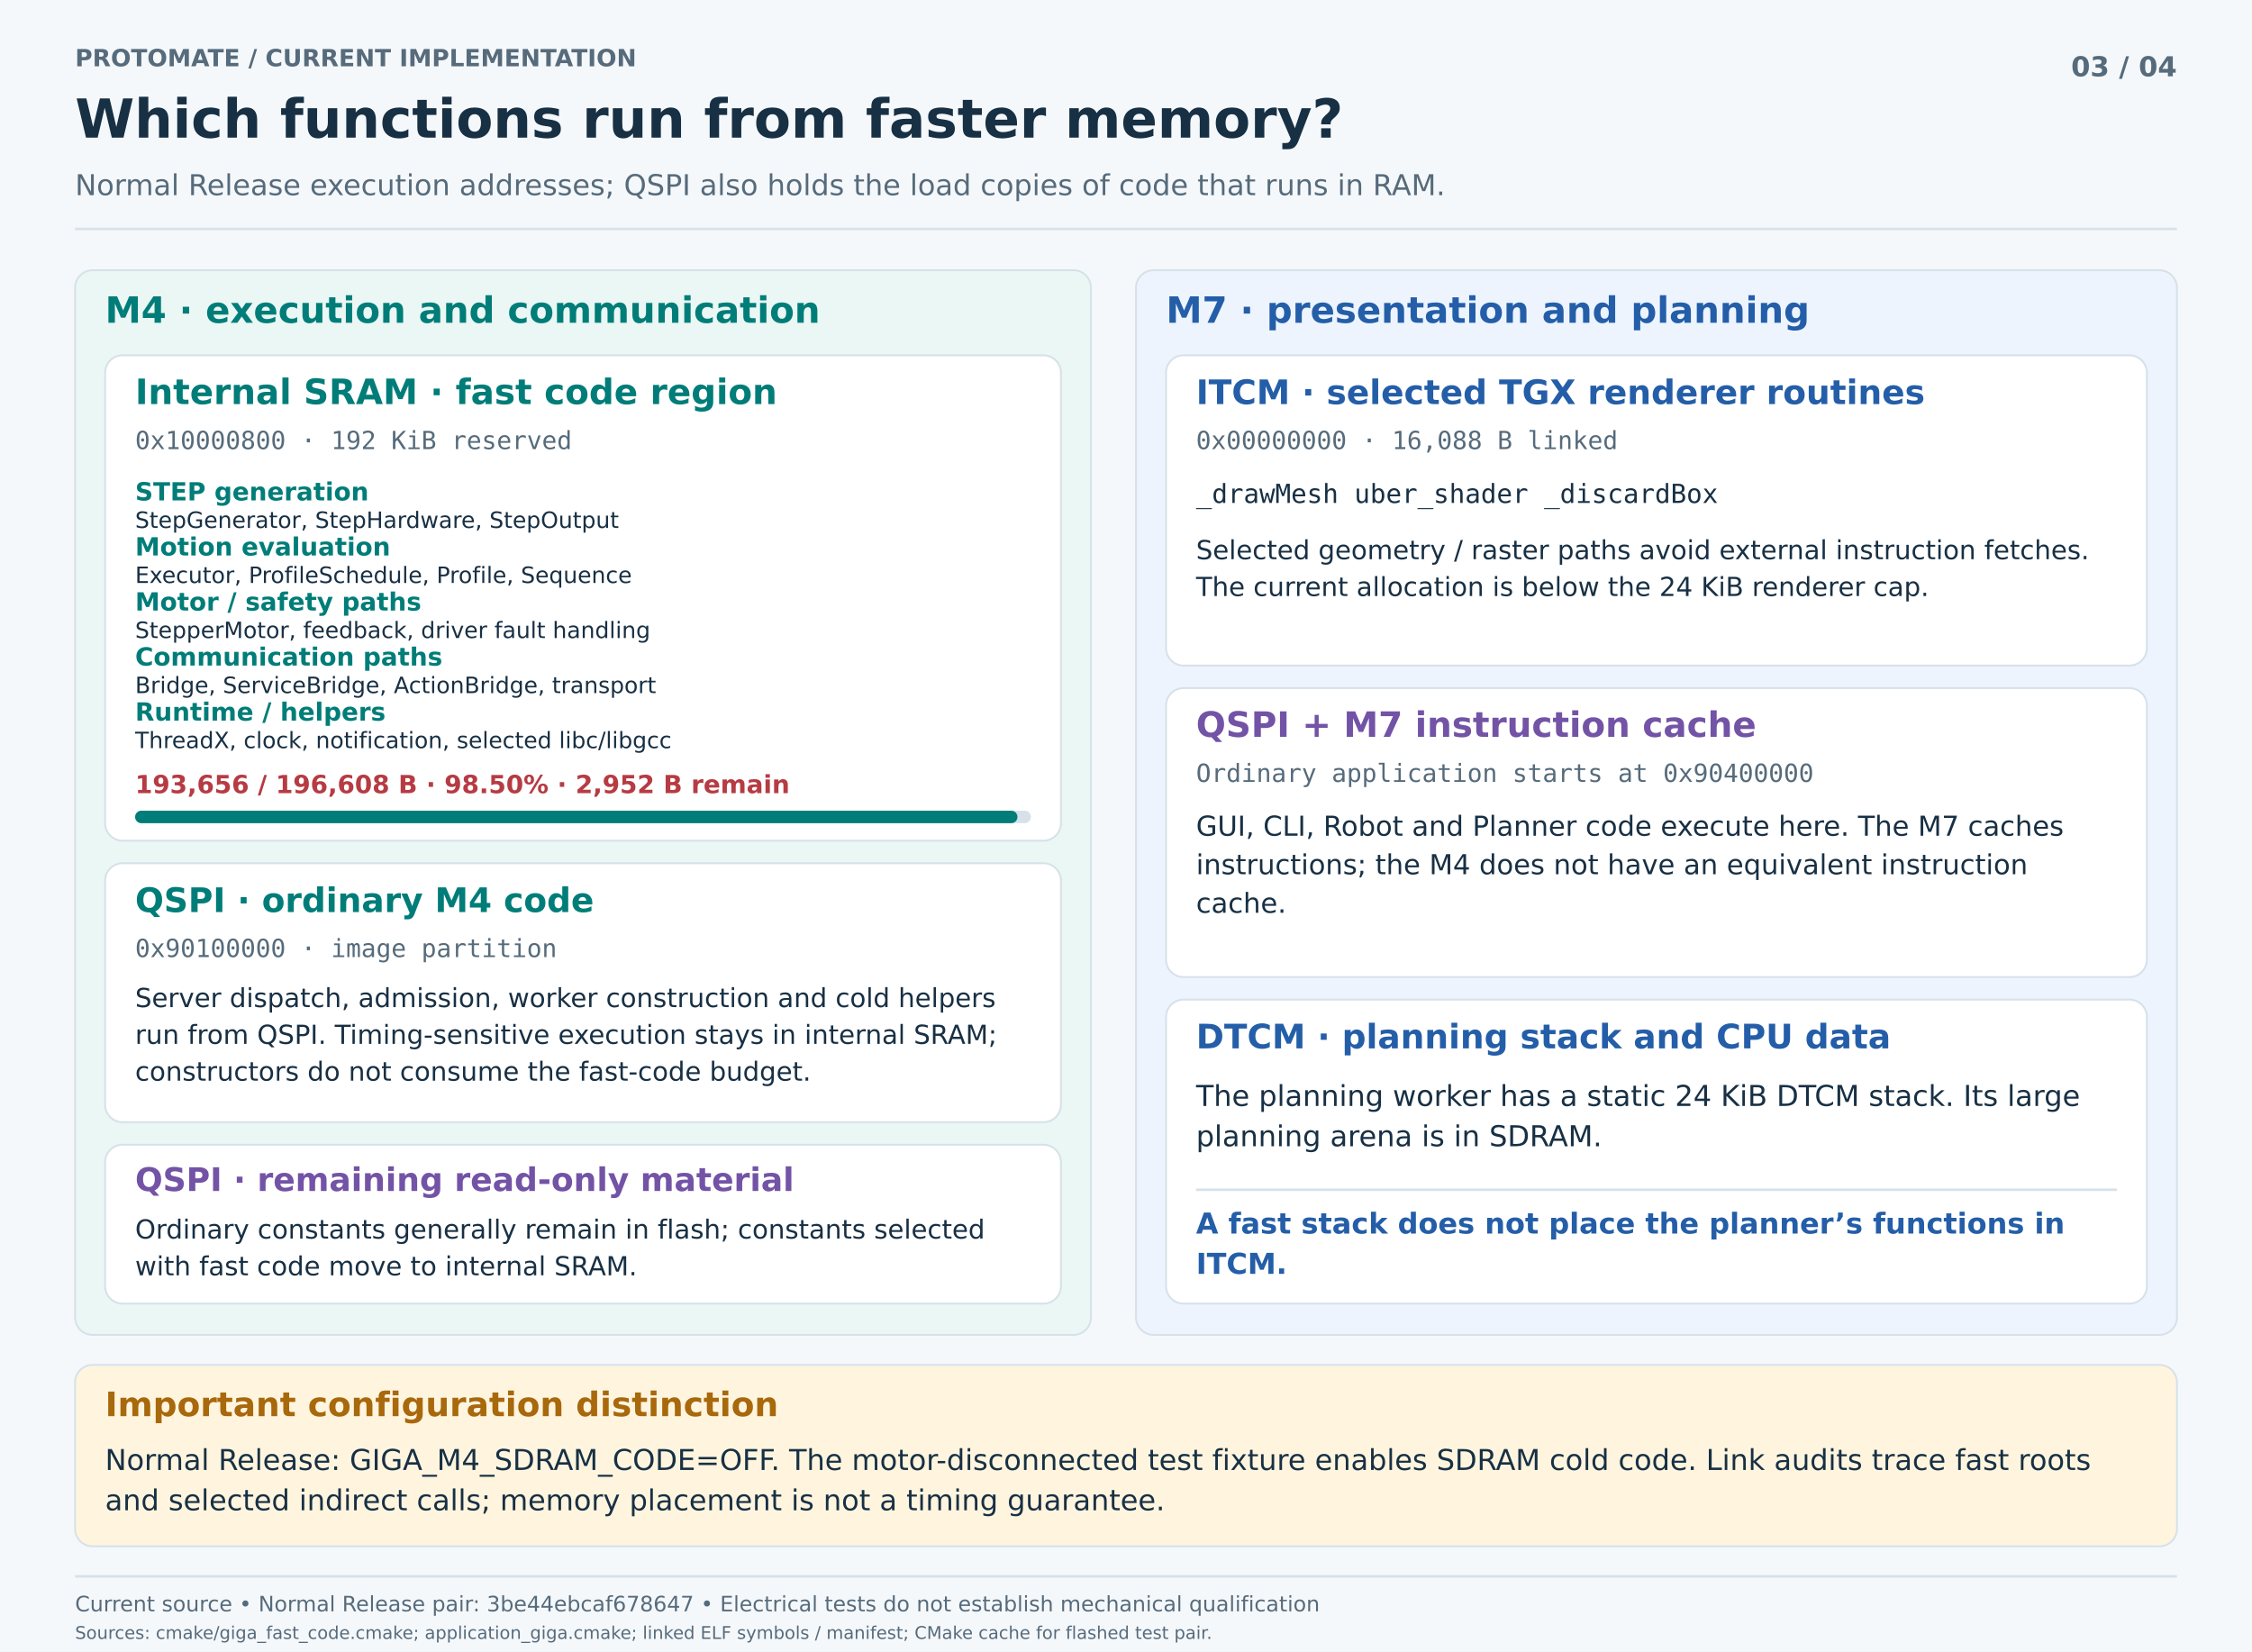
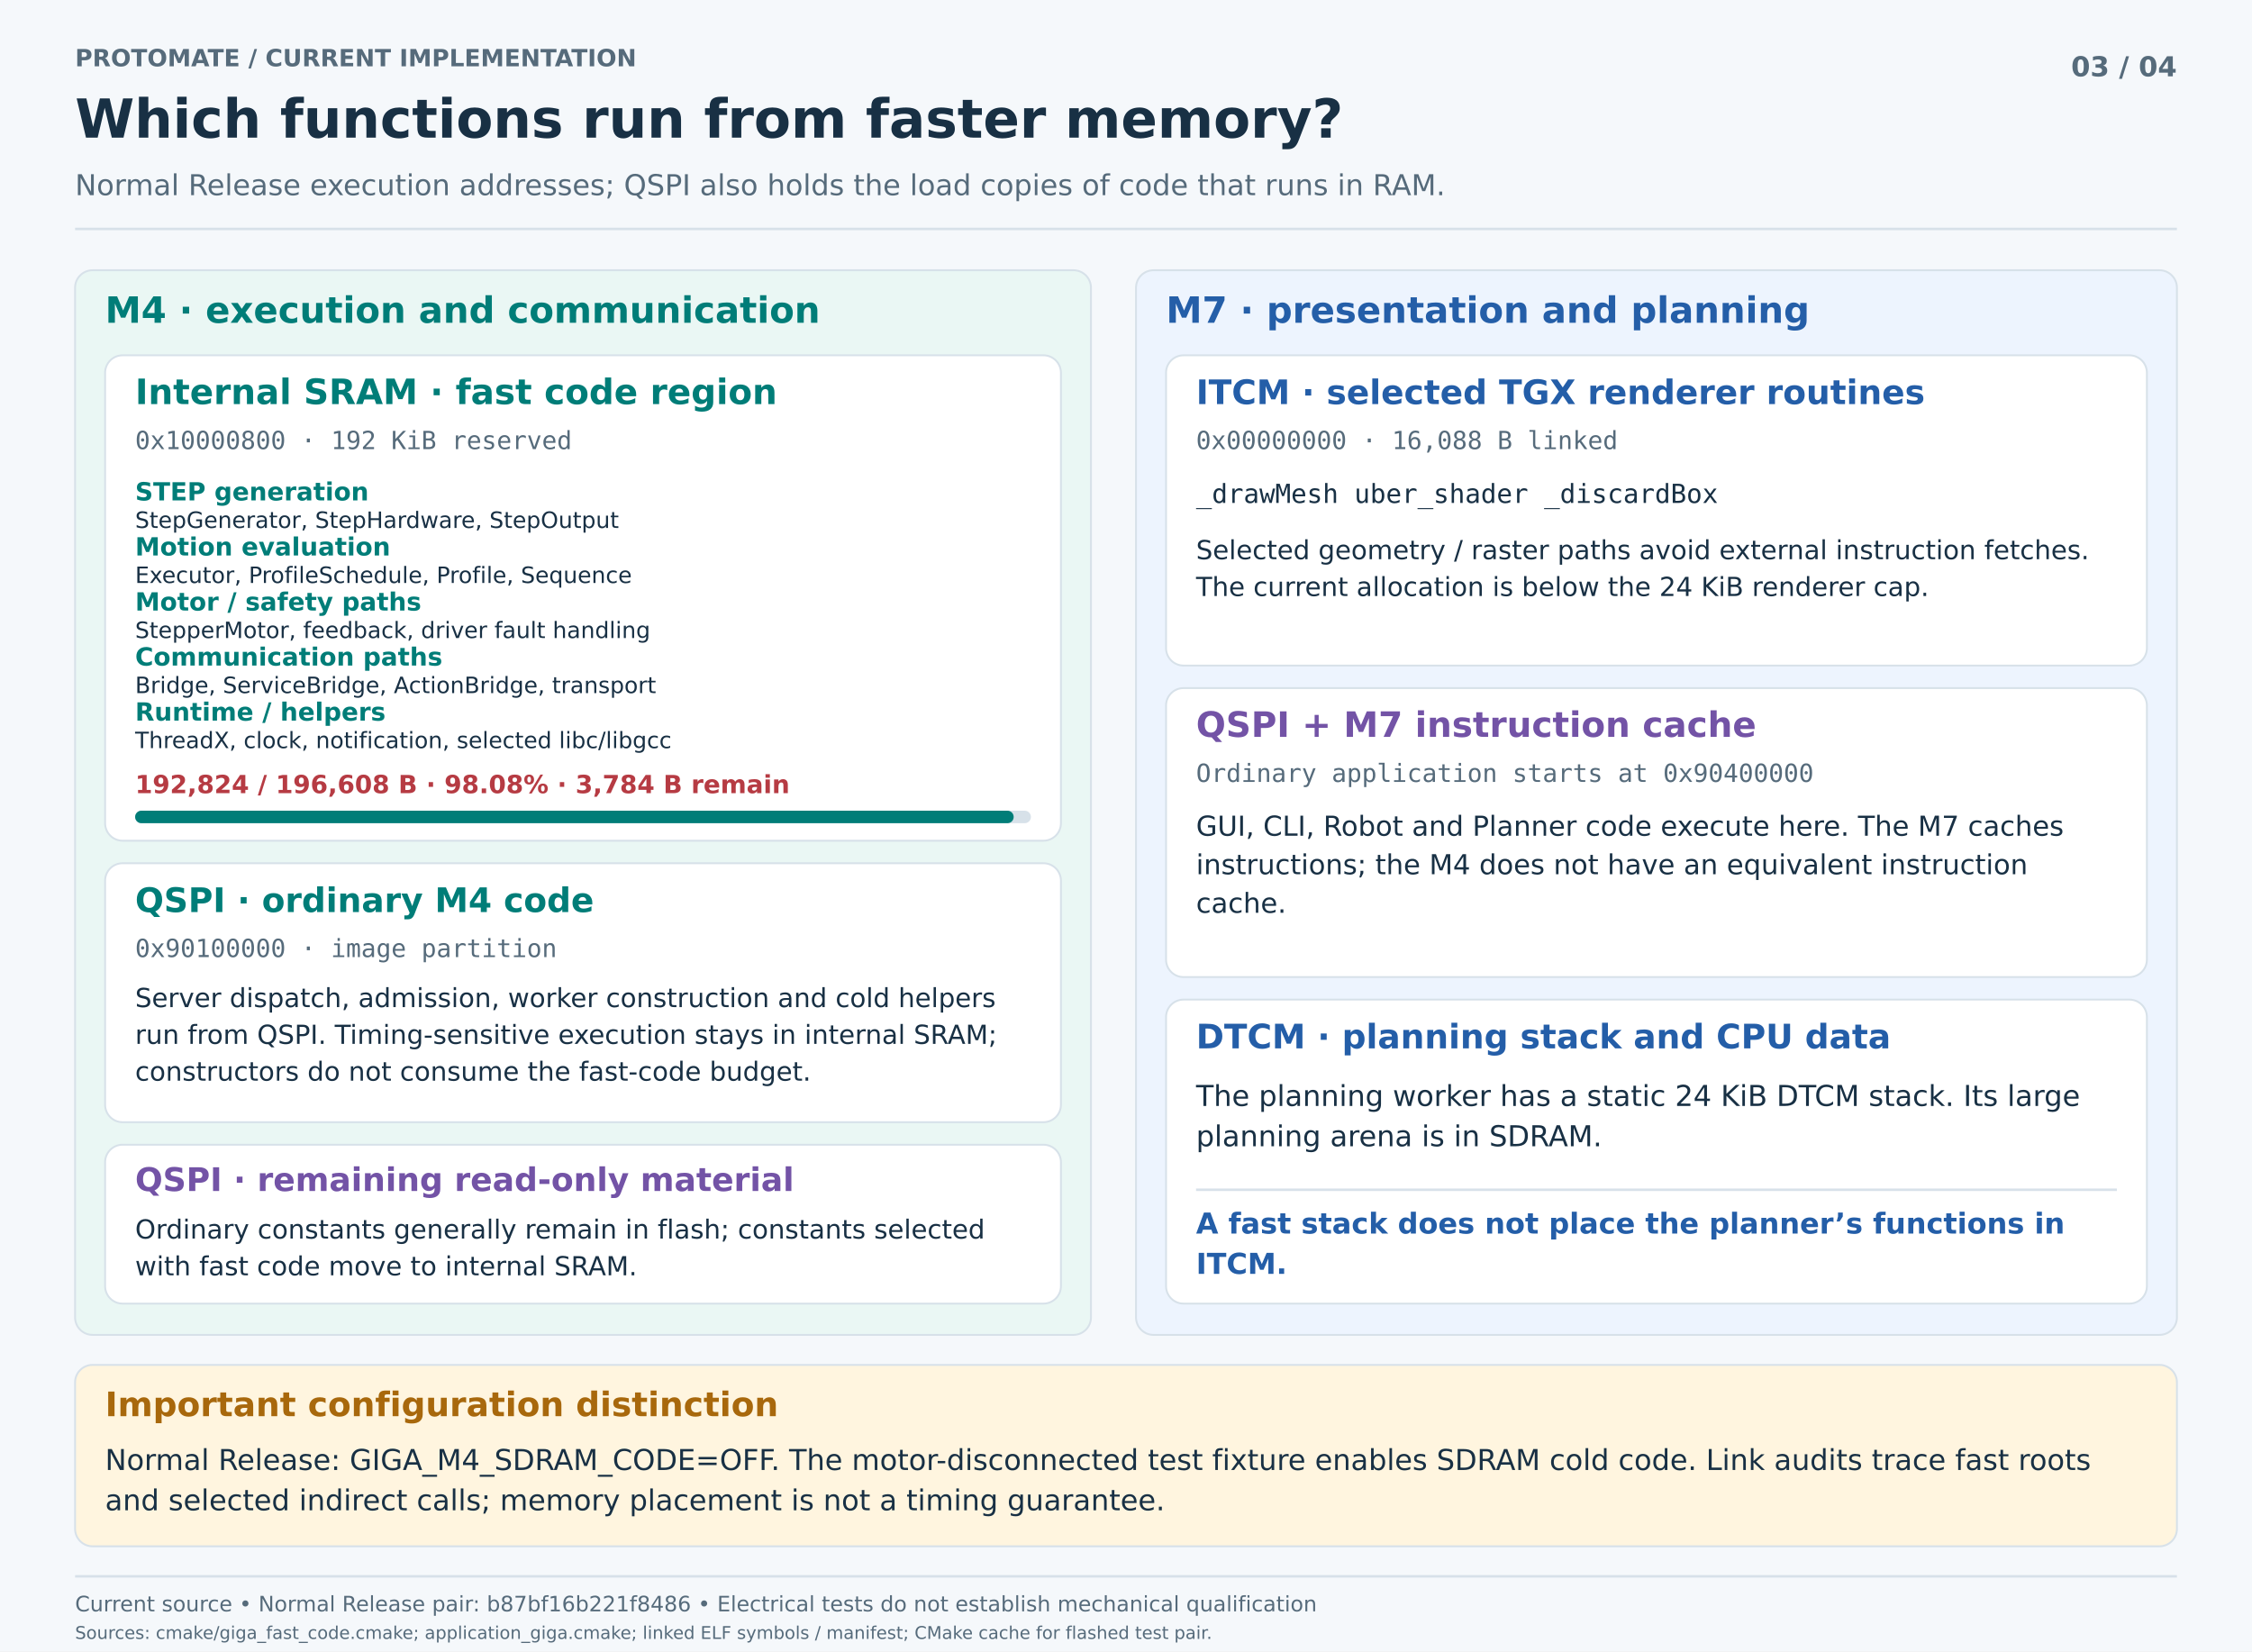
<svg xmlns="http://www.w3.org/2000/svg" width="1800" height="1320" viewBox="0 0 1800 1320" role="img" aria-labelledby="title desc">
  <defs>
    <marker id="arrow" viewBox="0 0 10 10" refX="9" refY="5" markerWidth="8" markerHeight="8" orient="auto-start-reverse">
      <path d="M 0 0 L 10 5 L 0 10 z" fill="#566B7B" />
    </marker>
  </defs>
  <rect x="0" y="0" width="1800" height="1320" rx="0" fill="#F5F8FB" />
  <text x="60" y="53" font-family="DejaVu Sans" font-size="19" font-weight="700" text-anchor="start" fill="#566B7B">PROTOMATE  /  CURRENT IMPLEMENTATION</text>
  <text x="60" y="110" font-family="DejaVu Sans" font-size="43" font-weight="700" text-anchor="start" fill="#183044">Which functions run from faster memory?</text>
  <text x="60" y="156" font-family="DejaVu Sans" font-size="23" font-weight="400" text-anchor="start" fill="#566B7B">Normal Release execution addresses; QSPI also holds the load copies of code that runs in RAM.</text>
  <text x="1740" y="61" font-family="DejaVu Sans" font-size="22" font-weight="700" text-anchor="end" fill="#566B7B">03 / 04</text>
  <path d="M60,183 L1740,183" fill="none" stroke="#D7E1E9" stroke-width="2" />
  <rect x="60" y="216" width="812" height="851" rx="14" fill="#EAF7F4" stroke="#D7E1E9" stroke-width="1.5" />
  <text x="84" y="258" font-family="DejaVu Sans" font-size="29" font-weight="700" text-anchor="start" fill="#007D78">M4 · execution and communication</text>
  <rect x="908" y="216" width="832" height="851" rx="14" fill="#EDF4FE" stroke="#D7E1E9" stroke-width="1.5" />
  <text x="932" y="258" font-family="DejaVu Sans" font-size="29" font-weight="700" text-anchor="start" fill="#245EA8">M7 · presentation and planning</text>
  <rect x="84" y="284" width="764" height="388" rx="14" fill="#FFFFFF" stroke="#D7E1E9" stroke-width="1.5" />
  <text x="108" y="323" font-family="DejaVu Sans" font-size="28" font-weight="700" text-anchor="start" fill="#007D78">Internal SRAM · fast code region</text>
  <text x="108" y="359" font-family="DejaVu Sans Mono" font-size="20" font-weight="400" text-anchor="start" fill="#566B7B">0x10000800 · 192 KiB reserved</text>
  <text x="108" y="400" font-family="DejaVu Sans" font-size="20" font-weight="700" text-anchor="start" fill="#007D78">STEP generation</text>
  <text x="108" y="422" font-family="DejaVu Sans" font-size="18" font-weight="400" text-anchor="start" fill="#183044">StepGenerator, StepHardware, StepOutput</text>
  <text x="108" y="444" font-family="DejaVu Sans" font-size="20" font-weight="700" text-anchor="start" fill="#007D78">Motion evaluation</text>
  <text x="108" y="466" font-family="DejaVu Sans" font-size="18" font-weight="400" text-anchor="start" fill="#183044">Executor, ProfileSchedule, Profile, Sequence</text>
  <text x="108" y="488" font-family="DejaVu Sans" font-size="20" font-weight="700" text-anchor="start" fill="#007D78">Motor / safety paths</text>
  <text x="108" y="510" font-family="DejaVu Sans" font-size="18" font-weight="400" text-anchor="start" fill="#183044">StepperMotor, feedback, driver fault handling</text>
  <text x="108" y="532" font-family="DejaVu Sans" font-size="20" font-weight="700" text-anchor="start" fill="#007D78">Communication paths</text>
  <text x="108" y="554" font-family="DejaVu Sans" font-size="18" font-weight="400" text-anchor="start" fill="#183044">Bridge, ServiceBridge, ActionBridge, transport</text>
  <text x="108" y="576" font-family="DejaVu Sans" font-size="20" font-weight="700" text-anchor="start" fill="#007D78">Runtime / helpers</text>
  <text x="108" y="598" font-family="DejaVu Sans" font-size="18" font-weight="400" text-anchor="start" fill="#183044">ThreadX, clock, notification, selected libc/libgcc</text>
-   <text x="108" y="634" font-family="DejaVu Sans" font-size="20" font-weight="700" text-anchor="start" fill="#B63B43">193,656 / 196,608 B · 98.50% · 2,952 B remain</text>
+   <text x="108" y="634" font-family="DejaVu Sans" font-size="20" font-weight="700" text-anchor="start" fill="#B63B43">192,824 / 196,608 B · 98.08% · 3,784 B remain</text>
  <rect x="108" y="648" width="716" height="10" rx="5.0" fill="#D7E1E9" />
-   <rect x="108" y="648" width="705.25" height="10" rx="5.0" fill="#007D78" />
+   <rect x="108" y="648" width="702.22" height="10" rx="5.0" fill="#007D78" />
  <rect x="84" y="690" width="764" height="207" rx="14" fill="#FFFFFF" stroke="#D7E1E9" stroke-width="1.5" />
  <text x="108" y="729" font-family="DejaVu Sans" font-size="27" font-weight="700" text-anchor="start" fill="#007D78">QSPI · ordinary M4 code</text>
  <text x="108" y="765" font-family="DejaVu Sans Mono" font-size="20" font-weight="400" text-anchor="start" fill="#566B7B">0x90100000 · image partition</text>
  <text x="108" y="805.0" font-family="DejaVu Sans" font-size="21" font-weight="400" text-anchor="start" fill="#183044">Server dispatch, admission, worker construction and cold helpers</text>
  <text x="108" y="834.4" font-family="DejaVu Sans" font-size="21" font-weight="400" text-anchor="start" fill="#183044">run from QSPI. Timing-sensitive execution stays in internal SRAM;</text>
  <text x="108" y="863.8" font-family="DejaVu Sans" font-size="21" font-weight="400" text-anchor="start" fill="#183044">constructors do not consume the fast-code budget.</text>
  <rect x="84" y="915" width="764" height="127" rx="14" fill="#FFFFFF" stroke="#D7E1E9" stroke-width="1.5" />
  <text x="108" y="952" font-family="DejaVu Sans" font-size="26" font-weight="700" text-anchor="start" fill="#7353A6">QSPI · remaining read-only material</text>
  <text x="108" y="990.0" font-family="DejaVu Sans" font-size="21" font-weight="400" text-anchor="start" fill="#183044">Ordinary constants generally remain in flash; constants selected</text>
  <text x="108" y="1019.4" font-family="DejaVu Sans" font-size="21" font-weight="400" text-anchor="start" fill="#183044">with fast code move to internal SRAM.</text>
  <rect x="932" y="284" width="784" height="248" rx="14" fill="#FFFFFF" stroke="#D7E1E9" stroke-width="1.5" />
  <text x="956" y="323" font-family="DejaVu Sans" font-size="27" font-weight="700" text-anchor="start" fill="#245EA8">ITCM · selected TGX renderer routines</text>
  <text x="956" y="359" font-family="DejaVu Sans Mono" font-size="20" font-weight="400" text-anchor="start" fill="#566B7B">0x00000000 · 16,088 B linked</text>
  <text x="956" y="402" font-family="DejaVu Sans Mono" font-size="21" font-weight="400" text-anchor="start" fill="#183044">_drawMesh     uber_shader     _discardBox</text>
  <text x="956" y="447.0" font-family="DejaVu Sans" font-size="21" font-weight="400" text-anchor="start" fill="#183044">Selected geometry / raster paths avoid external instruction fetches.</text>
  <text x="956" y="476.4" font-family="DejaVu Sans" font-size="21" font-weight="400" text-anchor="start" fill="#183044">The current allocation is below the 24 KiB renderer cap.</text>
  <rect x="932" y="550" width="784" height="231" rx="14" fill="#FFFFFF" stroke="#D7E1E9" stroke-width="1.5" />
  <text x="956" y="589" font-family="DejaVu Sans" font-size="28" font-weight="700" text-anchor="start" fill="#7353A6">QSPI + M7 instruction cache</text>
  <text x="956" y="625" font-family="DejaVu Sans Mono" font-size="20" font-weight="400" text-anchor="start" fill="#566B7B">Ordinary application starts at 0x90400000</text>
  <text x="956" y="668.0" font-family="DejaVu Sans" font-size="22" font-weight="400" text-anchor="start" fill="#183044">GUI, CLI, Robot and Planner code execute here. The M7 caches</text>
  <text x="956" y="698.8" font-family="DejaVu Sans" font-size="22" font-weight="400" text-anchor="start" fill="#183044">instructions; the M4 does not have an equivalent instruction</text>
  <text x="956" y="729.6" font-family="DejaVu Sans" font-size="22" font-weight="400" text-anchor="start" fill="#183044">cache.</text>
  <rect x="932" y="799" width="784" height="243" rx="14" fill="#FFFFFF" stroke="#D7E1E9" stroke-width="1.5" />
  <text x="956" y="838" font-family="DejaVu Sans" font-size="27" font-weight="700" text-anchor="start" fill="#245EA8">DTCM · planning stack and CPU data</text>
  <text x="956" y="884.0" font-family="DejaVu Sans" font-size="23" font-weight="400" text-anchor="start" fill="#183044">The planning worker has a static 24 KiB DTCM stack. Its large</text>
  <text x="956" y="916.2" font-family="DejaVu Sans" font-size="23" font-weight="400" text-anchor="start" fill="#183044">planning arena is in SDRAM.</text>
  <path d="M956,951 L1692,951" fill="none" stroke="#D7E1E9" stroke-width="2" />
  <text x="956" y="986.0" font-family="DejaVu Sans" font-size="23" font-weight="700" text-anchor="start" fill="#245EA8">A fast stack does not place the planner’s functions in</text>
  <text x="956" y="1018.2" font-family="DejaVu Sans" font-size="23" font-weight="700" text-anchor="start" fill="#245EA8">ITCM.</text>
  <rect x="60" y="1091" width="1680" height="145" rx="14" fill="#FFF5DF" stroke="#D7E1E9" stroke-width="1.5" />
  <text x="84" y="1132" font-family="DejaVu Sans" font-size="27" font-weight="700" text-anchor="start" fill="#A8680C">Important configuration distinction</text>
  <text x="84" y="1175.0" font-family="DejaVu Sans" font-size="23" font-weight="400" text-anchor="start" fill="#183044">Normal Release: GIGA_M4_SDRAM_CODE=OFF. The motor-disconnected test fixture enables SDRAM cold code. Link audits trace fast roots</text>
  <text x="84" y="1207.2" font-family="DejaVu Sans" font-size="23" font-weight="400" text-anchor="start" fill="#183044">and selected indirect calls; memory placement is not a timing guarantee.</text>
  <path d="M60,1260 L1740,1260" fill="none" stroke="#D7E1E9" stroke-width="2" />
-   <text x="60" y="1288" font-family="DejaVu Sans" font-size="17" font-weight="400" text-anchor="start" fill="#566B7B">Current source • Normal Release pair: 3be44ebcaf678647 • Electrical tests do not establish mechanical qualification</text>
+   <text x="60" y="1288" font-family="DejaVu Sans" font-size="17" font-weight="400" text-anchor="start" fill="#566B7B">Current source • Normal Release pair: b87bf16b221f8486 • Electrical tests do not establish mechanical qualification</text>
  <text x="60" y="1310" font-family="DejaVu Sans" font-size="14" font-weight="400" text-anchor="start" fill="#566B7B">Sources: cmake/giga_fast_code.cmake; application_giga.cmake; linked ELF symbols / manifest; CMake cache for flashed test pair.</text>
</svg>
